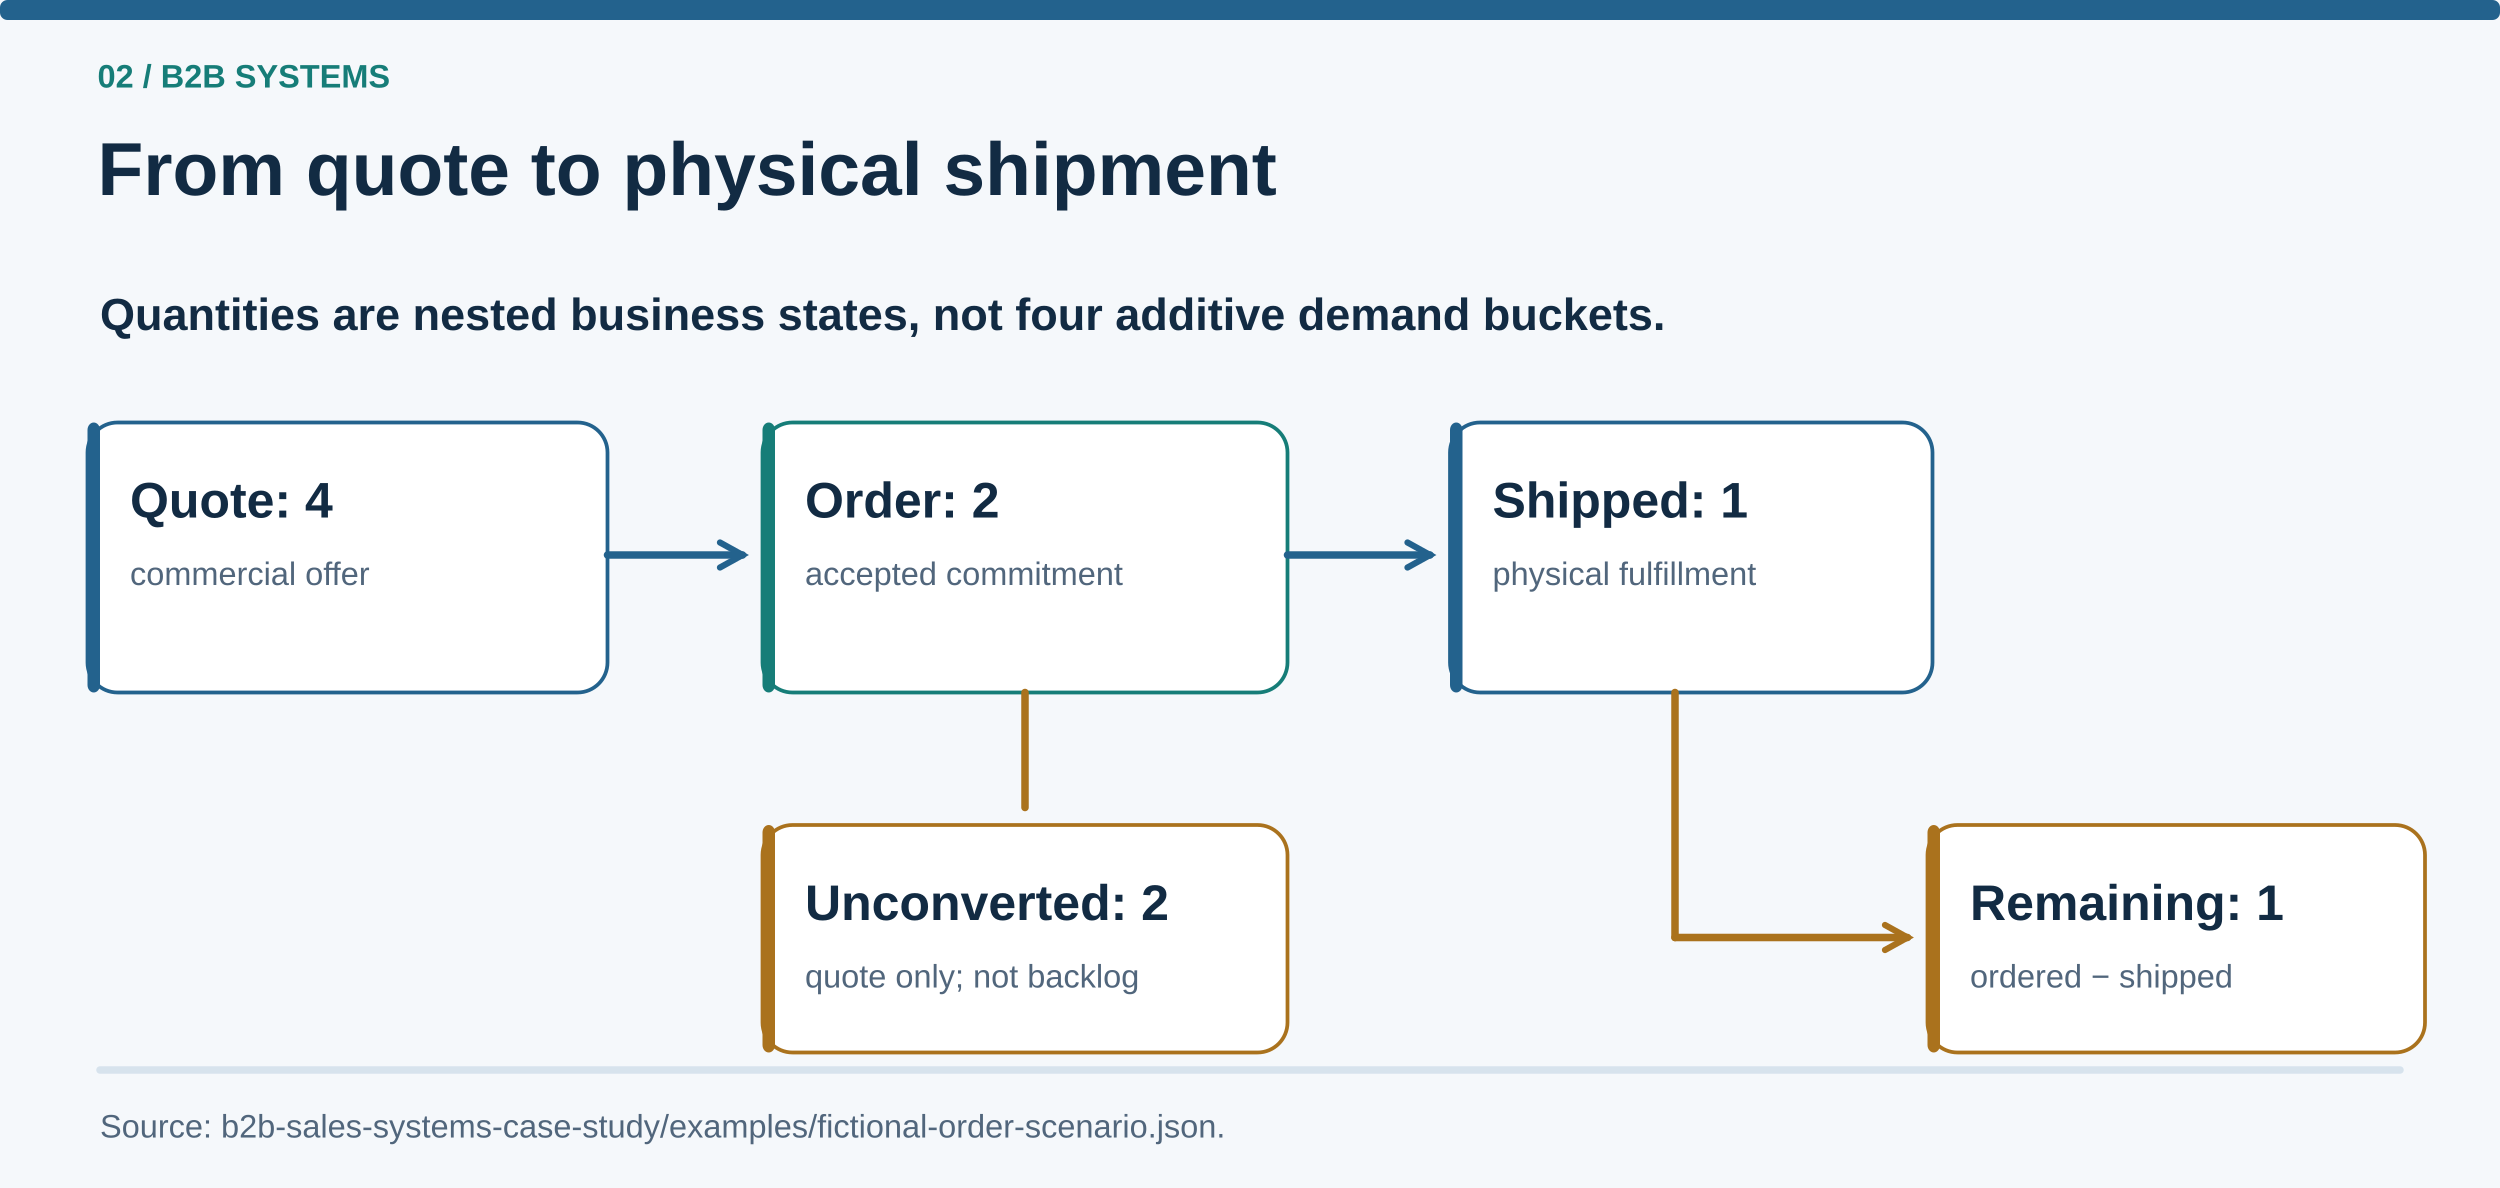
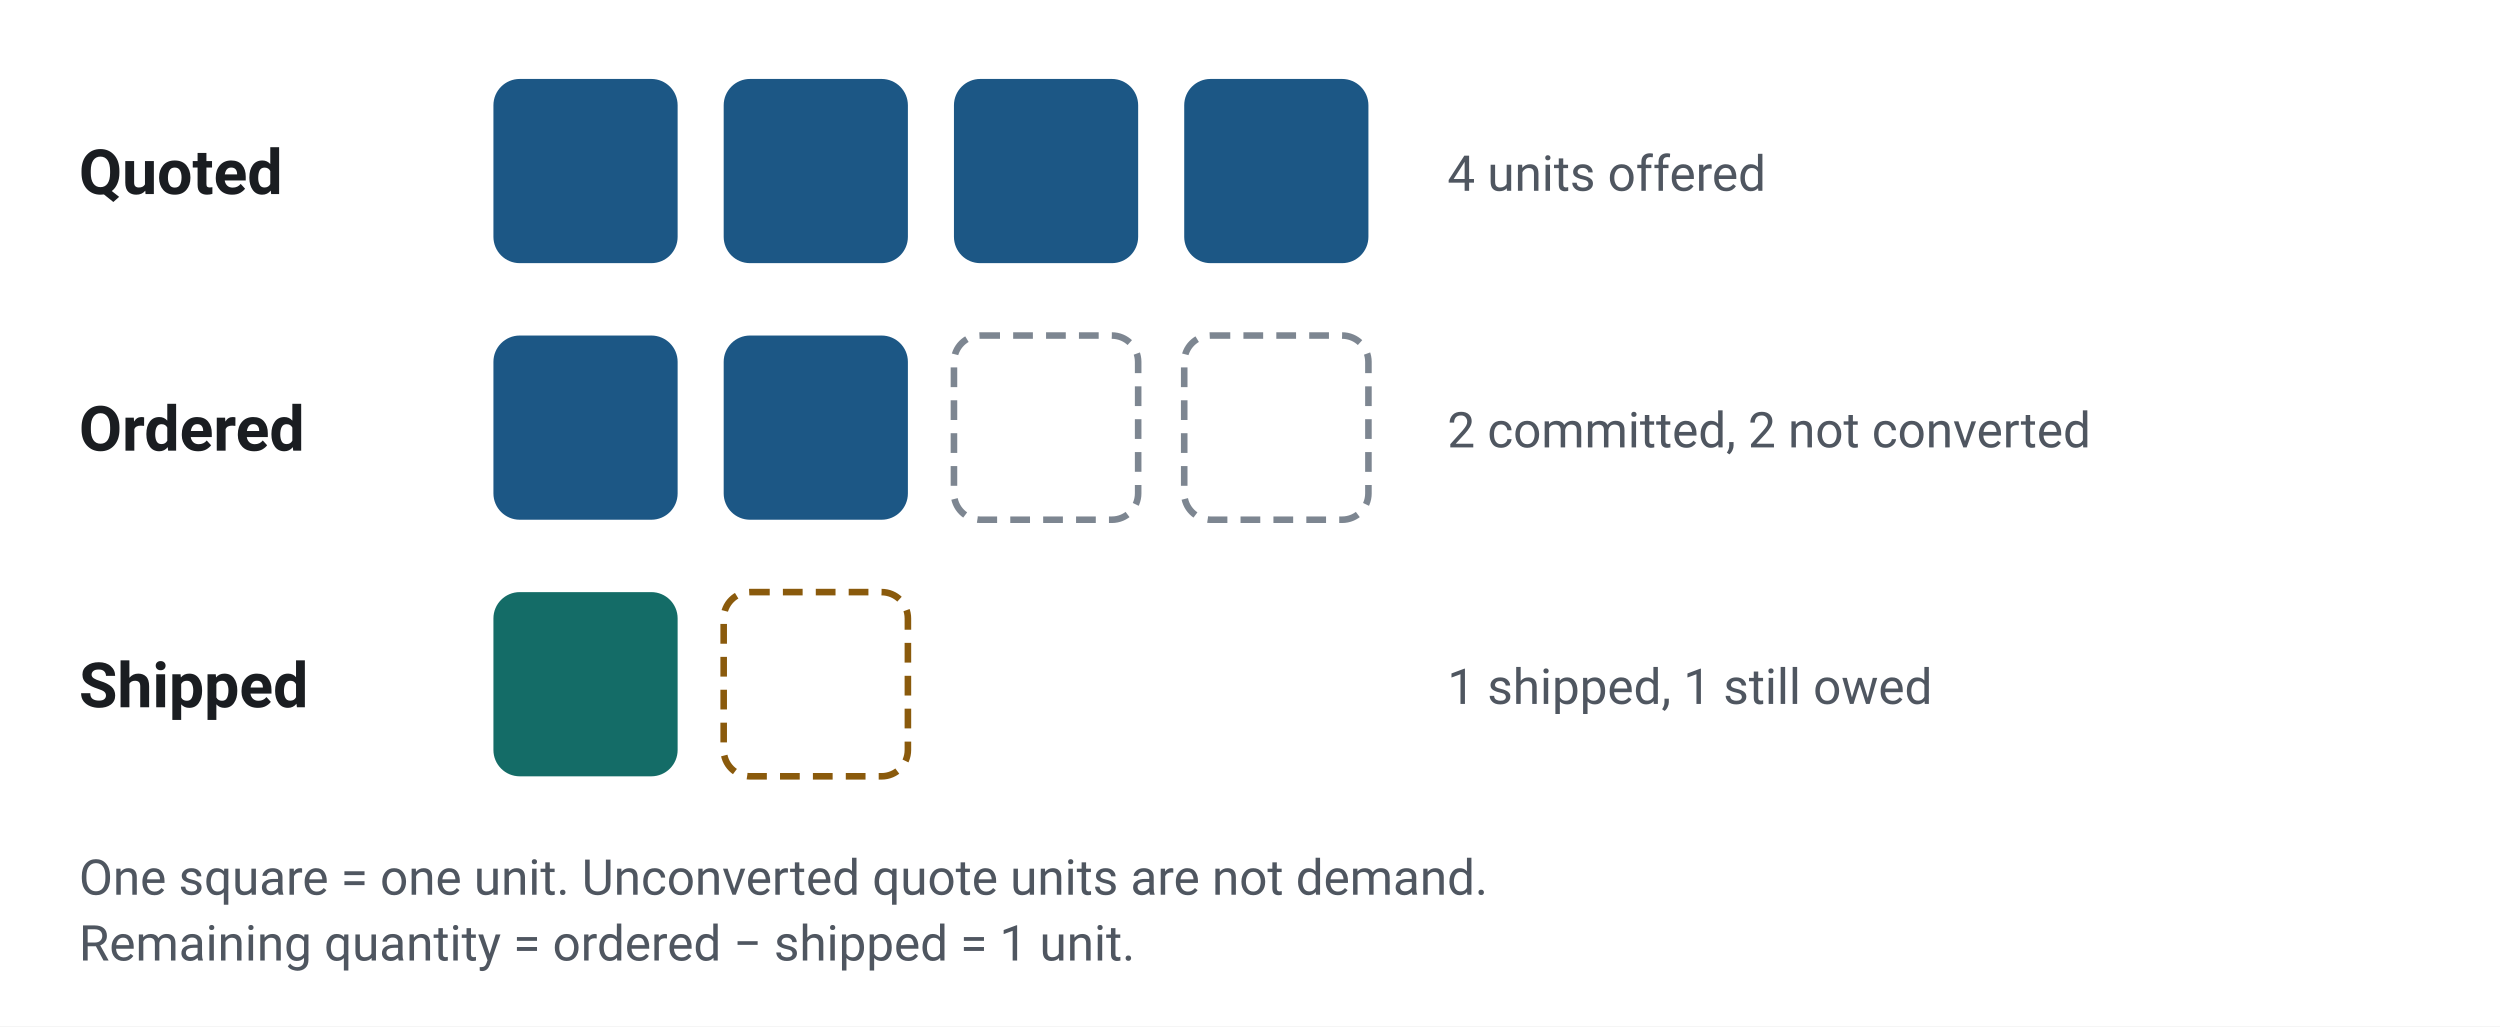
- <svg xmlns="http://www.w3.org/2000/svg" width="1000" height="475" viewBox="0 0 1000 475" role="img" aria-labelledby="t d">
-   <rect x="0" y="0" width="1000" height="475" rx="0" fill="#F5F8FB" stroke="#F5F8FB" stroke-width="1.5" />
-   <rect x="0" y="0" width="1000" height="8" rx="3" fill="#23628D" />
-   <text x="39" y="35" fill="#167D78" font-family="system-ui,-apple-system,Segoe UI,Arial,sans-serif" font-size="13" font-weight="800" text-anchor="start">02 / B2B SYSTEMS</text>
-   <text x="39" y="78" fill="#122B43" font-family="system-ui,-apple-system,Segoe UI,Arial,sans-serif" font-size="30" font-weight="750" text-anchor="start">From quote to physical shipment</text>
-   <text x="40" y="132" fill="#122B43" font-family="system-ui,-apple-system,Segoe UI,Arial,sans-serif" font-size="18" font-weight="650" text-anchor="start">Quantities are nested business states, not four additive demand buckets.</text>
-   <rect x="35" y="169" width="208" height="108" rx="12" fill="#FFFFFF" stroke="#23628D" stroke-width="1.5" />
-   <rect x="35" y="169" width="5" height="108" rx="3" fill="#23628D" />
-   <text x="52" y="207" fill="#122B43" font-family="system-ui,-apple-system,Segoe UI,Arial,sans-serif" font-size="20" font-weight="750" text-anchor="start">Quote: 4</text>
-   <text x="52" y="234" fill="#51667C" font-family="system-ui,-apple-system,Segoe UI,Arial,sans-serif" font-size="13" font-weight="500" text-anchor="start">commercial offer</text>
-   <rect x="305" y="169" width="210" height="108" rx="12" fill="#FFFFFF" stroke="#167D78" stroke-width="1.5" />
-   <rect x="305" y="169" width="5" height="108" rx="3" fill="#167D78" />
-   <text x="322" y="207" fill="#122B43" font-family="system-ui,-apple-system,Segoe UI,Arial,sans-serif" font-size="20" font-weight="750" text-anchor="start">Order: 2</text>
-   <text x="322" y="234" fill="#51667C" font-family="system-ui,-apple-system,Segoe UI,Arial,sans-serif" font-size="13" font-weight="500" text-anchor="start">accepted commitment</text>
-   <rect x="580" y="169" width="193" height="108" rx="12" fill="#FFFFFF" stroke="#23628D" stroke-width="1.5" />
-   <rect x="580" y="169" width="5" height="108" rx="3" fill="#23628D" />
-   <text x="597" y="207" fill="#122B43" font-family="system-ui,-apple-system,Segoe UI,Arial,sans-serif" font-size="20" font-weight="750" text-anchor="start">Shipped: 1</text>
-   <text x="597" y="234" fill="#51667C" font-family="system-ui,-apple-system,Segoe UI,Arial,sans-serif" font-size="13" font-weight="500" text-anchor="start">physical fulfillment</text>
-   <rect x="771" y="330" width="199" height="91" rx="12" fill="#FFFFFF" stroke="#AA721D" stroke-width="1.5" />
-   <rect x="771" y="330" width="5" height="91" rx="3" fill="#AA721D" />
-   <text x="788" y="368" fill="#122B43" font-family="system-ui,-apple-system,Segoe UI,Arial,sans-serif" font-size="20" font-weight="750" text-anchor="start">Remaining: 1</text>
-   <text x="788" y="395" fill="#51667C" font-family="system-ui,-apple-system,Segoe UI,Arial,sans-serif" font-size="13" font-weight="500" text-anchor="start">ordered − shipped</text>
-   <rect x="305" y="330" width="210" height="91" rx="12" fill="#FFFFFF" stroke="#AA721D" stroke-width="1.5" />
-   <rect x="305" y="330" width="5" height="91" rx="3" fill="#AA721D" />
-   <text x="322" y="368" fill="#122B43" font-family="system-ui,-apple-system,Segoe UI,Arial,sans-serif" font-size="20" font-weight="750" text-anchor="start">Unconverted: 2</text>
-   <text x="322" y="395" fill="#51667C" font-family="system-ui,-apple-system,Segoe UI,Arial,sans-serif" font-size="13" font-weight="500" text-anchor="start">quote only; not backlog</text>
-   <path d="M243 222 L297 222" fill="none" stroke="#23628D" stroke-width="3" stroke-linecap="round" />
-   <path d="M288 217 L297 222 L288 227" fill="none" stroke="#23628D" stroke-width="2.5" stroke-linecap="round" />
-   <path d="M515 222 L572 222" fill="none" stroke="#23628D" stroke-width="3" stroke-linecap="round" />
-   <path d="M563 217 L572 222 L563 227" fill="none" stroke="#23628D" stroke-width="2.5" stroke-linecap="round" />
-   <path d="M410 277 L410 323" fill="none" stroke="#AA721D" stroke-width="3" stroke-linecap="round" />
-   <path d="M670 277 L670 375" fill="none" stroke="#AA721D" stroke-width="3" stroke-linecap="round" />
-   <path d="M670 375 L763 375" fill="none" stroke="#AA721D" stroke-width="3" stroke-linecap="round" />
-   <path d="M754 370 L763 375 L754 380" fill="none" stroke="#AA721D" stroke-width="2.5" stroke-linecap="round" />
-   <path d="M40 428 L960 428" fill="none" stroke="#D7E3ED" stroke-width="3" stroke-linecap="round" />
-   <text x="40" y="455" fill="#51667C" font-family="system-ui,-apple-system,Segoe UI,Arial,sans-serif" font-size="13" font-weight="500" text-anchor="start">Source: b2b-sales-systems-case-study/examples/fictional-order-scenario.json.</text>
+ <svg xmlns="http://www.w3.org/2000/svg" viewBox="0 0 760 312" width="760" height="312" role="img" aria-labelledby="t">
+   <defs>
+ </defs>
+   <rect width="760" height="312" fill="#FFFFFF" />
+   <g font-family="system-ui,-apple-system,'Segoe UI',Roboto,Helvetica,Arial,sans-serif">
+     <text x="24" y="59" font-size="19" fill="#1A1D21" font-weight="700">Quoted</text>
+     <rect x="150" y="24" width="56" height="56" rx="8" fill="#1C5785" />
+     <rect x="220" y="24" width="56" height="56" rx="8" fill="#1C5785" />
+     <rect x="290" y="24" width="56" height="56" rx="8" fill="#1C5785" />
+     <rect x="360" y="24" width="56" height="56" rx="8" fill="#1C5785" />
+     <text x="440" y="58" font-size="15" fill="#4F5660">4 units offered</text>
+     <text x="24" y="137" font-size="19" fill="#1A1D21" font-weight="700">Ordered</text>
+     <rect x="150" y="102" width="56" height="56" rx="8" fill="#1C5785" />
+     <rect x="220" y="102" width="56" height="56" rx="8" fill="#1C5785" />
+     <rect x="290" y="102" width="56" height="56" rx="8" fill="#FFFFFF" stroke="#7D8691" stroke-width="2" stroke-dasharray="6 4" />
+     <rect x="360" y="102" width="56" height="56" rx="8" fill="#FFFFFF" stroke="#7D8691" stroke-width="2" stroke-dasharray="6 4" />
+     <text x="440" y="136" font-size="15" fill="#4F5660">2 committed, 2 not converted</text>
+     <text x="24" y="215" font-size="19" fill="#1A1D21" font-weight="700">Shipped</text>
+     <rect x="150" y="180" width="56" height="56" rx="8" fill="#146C67" />
+     <rect x="220" y="180" width="56" height="56" rx="8" fill="#FFFFFF" stroke="#8A5A0C" stroke-width="2" stroke-dasharray="6 4" />
+     <text x="440" y="214" font-size="15" fill="#4F5660">1 shipped, 1 still owed</text>
+     <text x="24" y="272" font-size="15" fill="#4F5660">One square = one unit. Unconverted quote units are not demand.</text>
+     <text x="24" y="292" font-size="15" fill="#4F5660">Remaining quantity = ordered − shipped = 1 unit.</text>
+   </g>
</svg>
